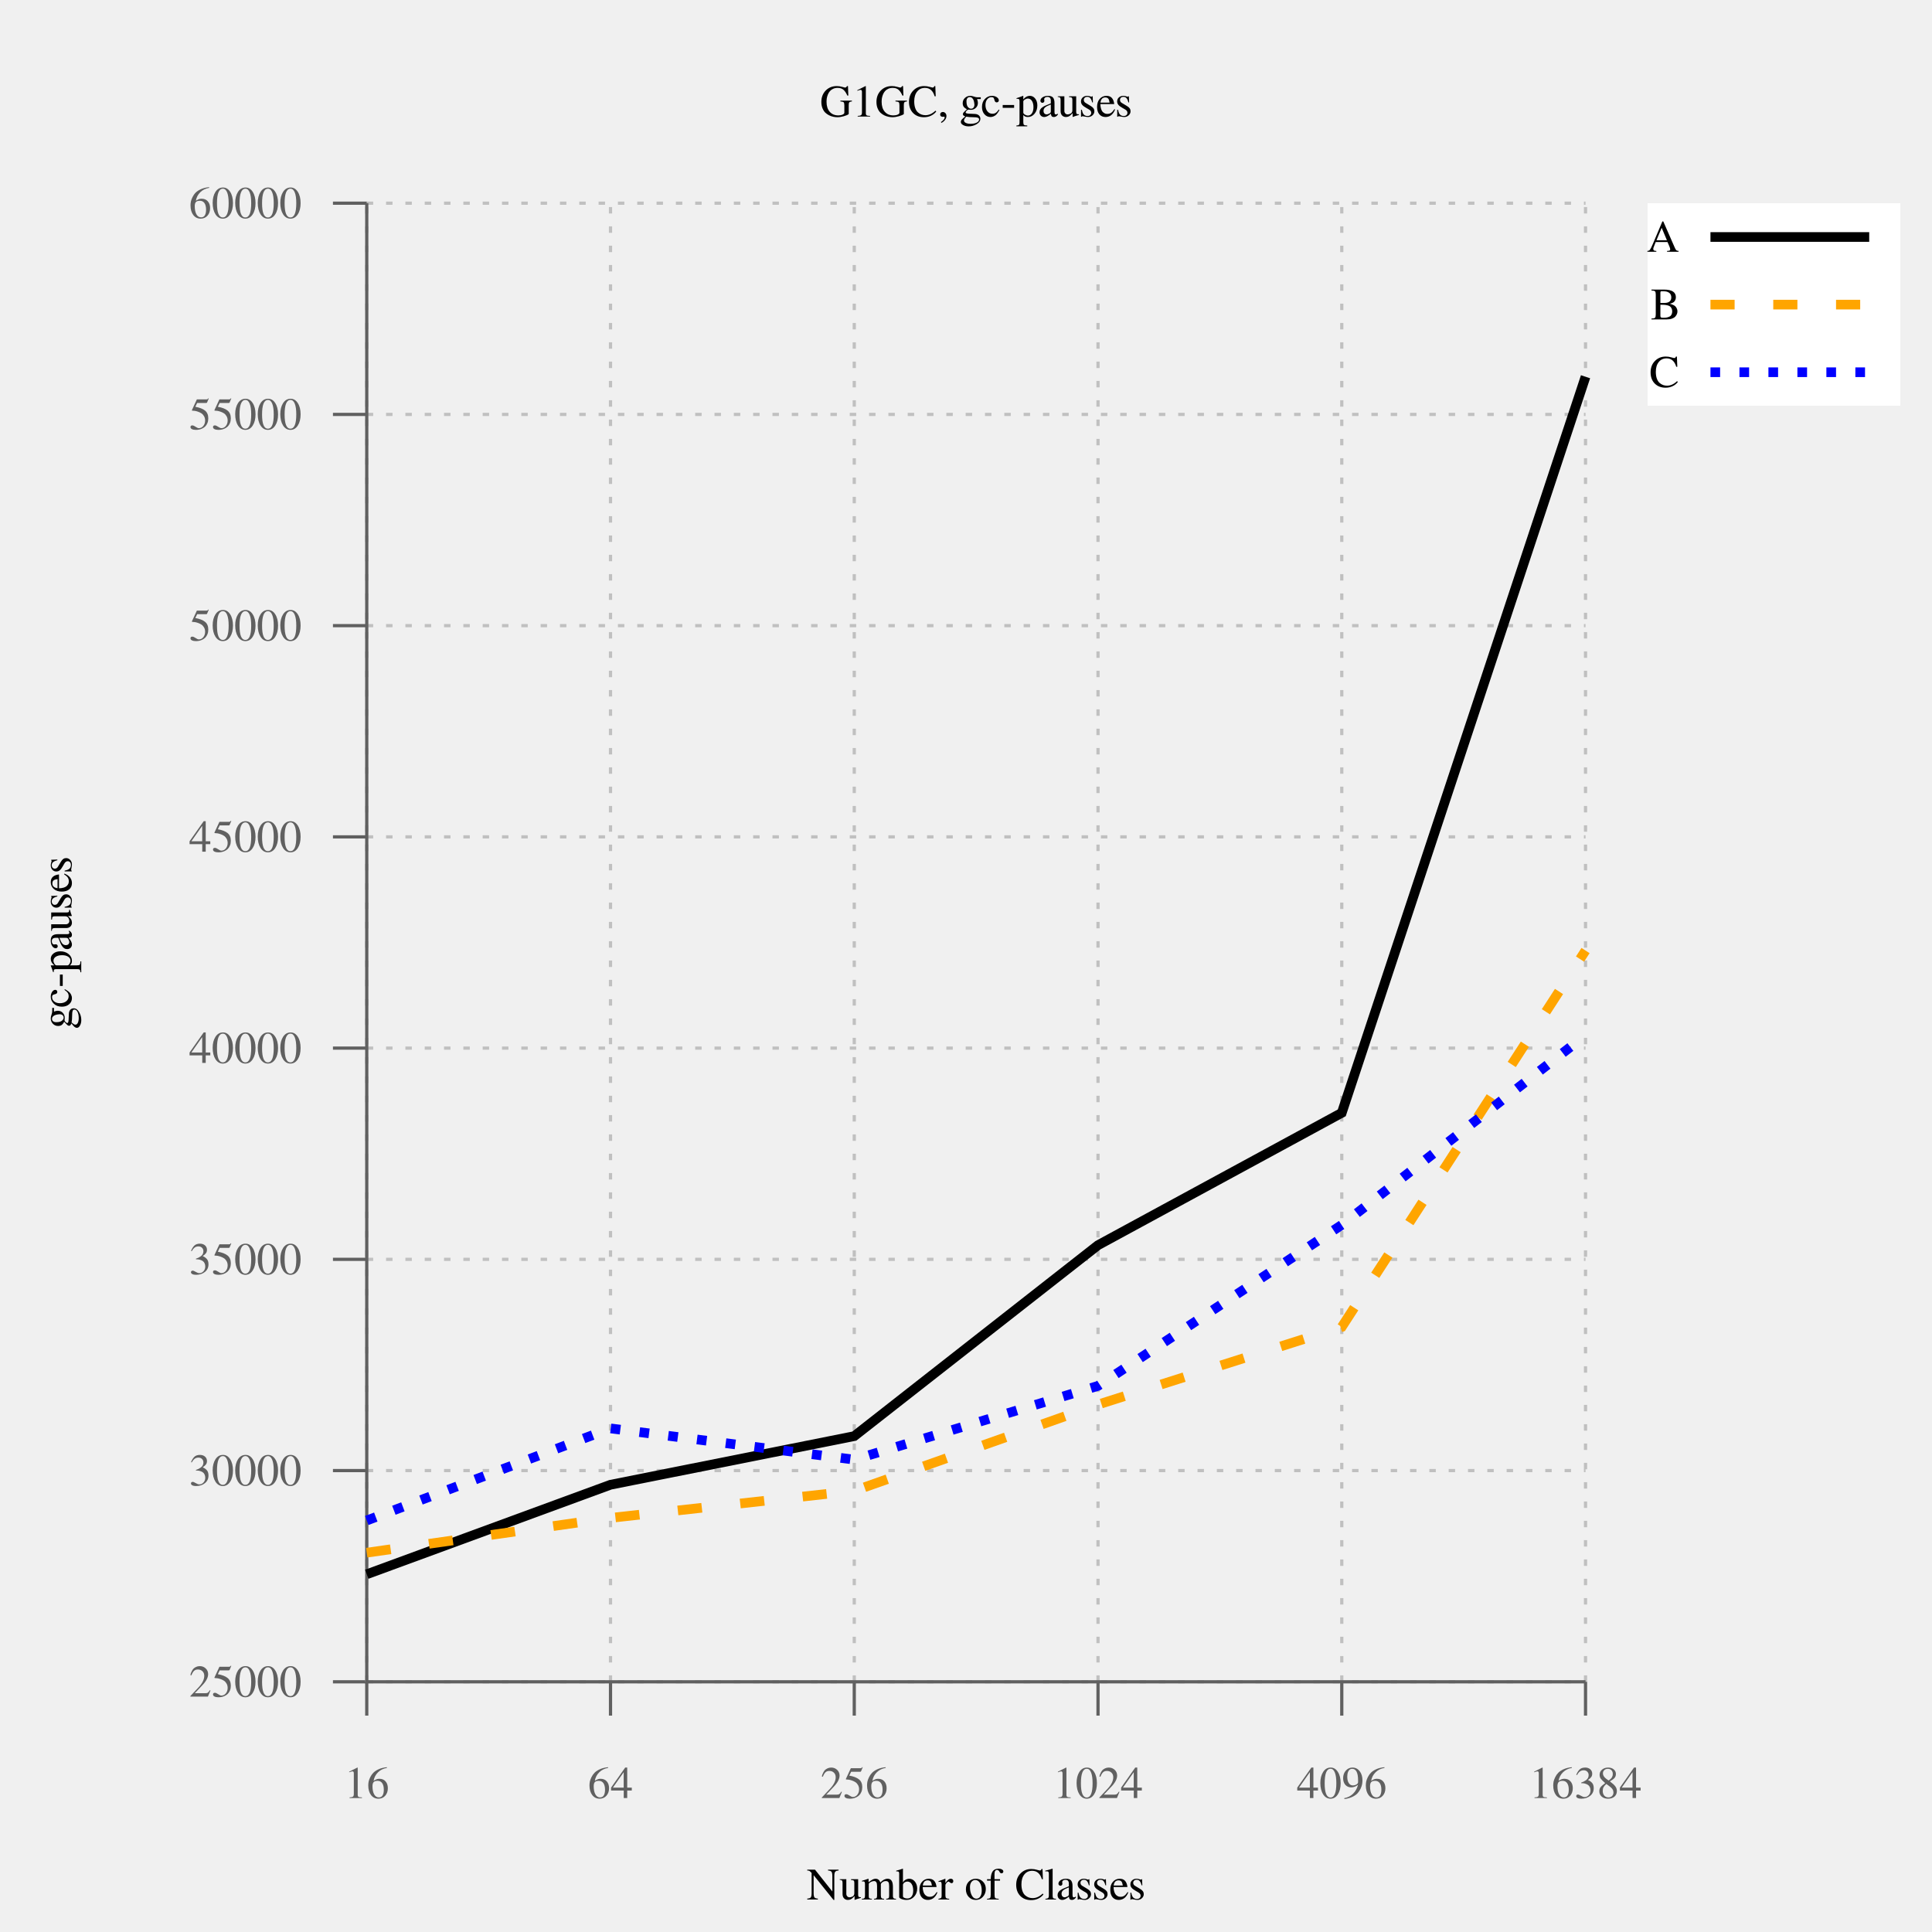
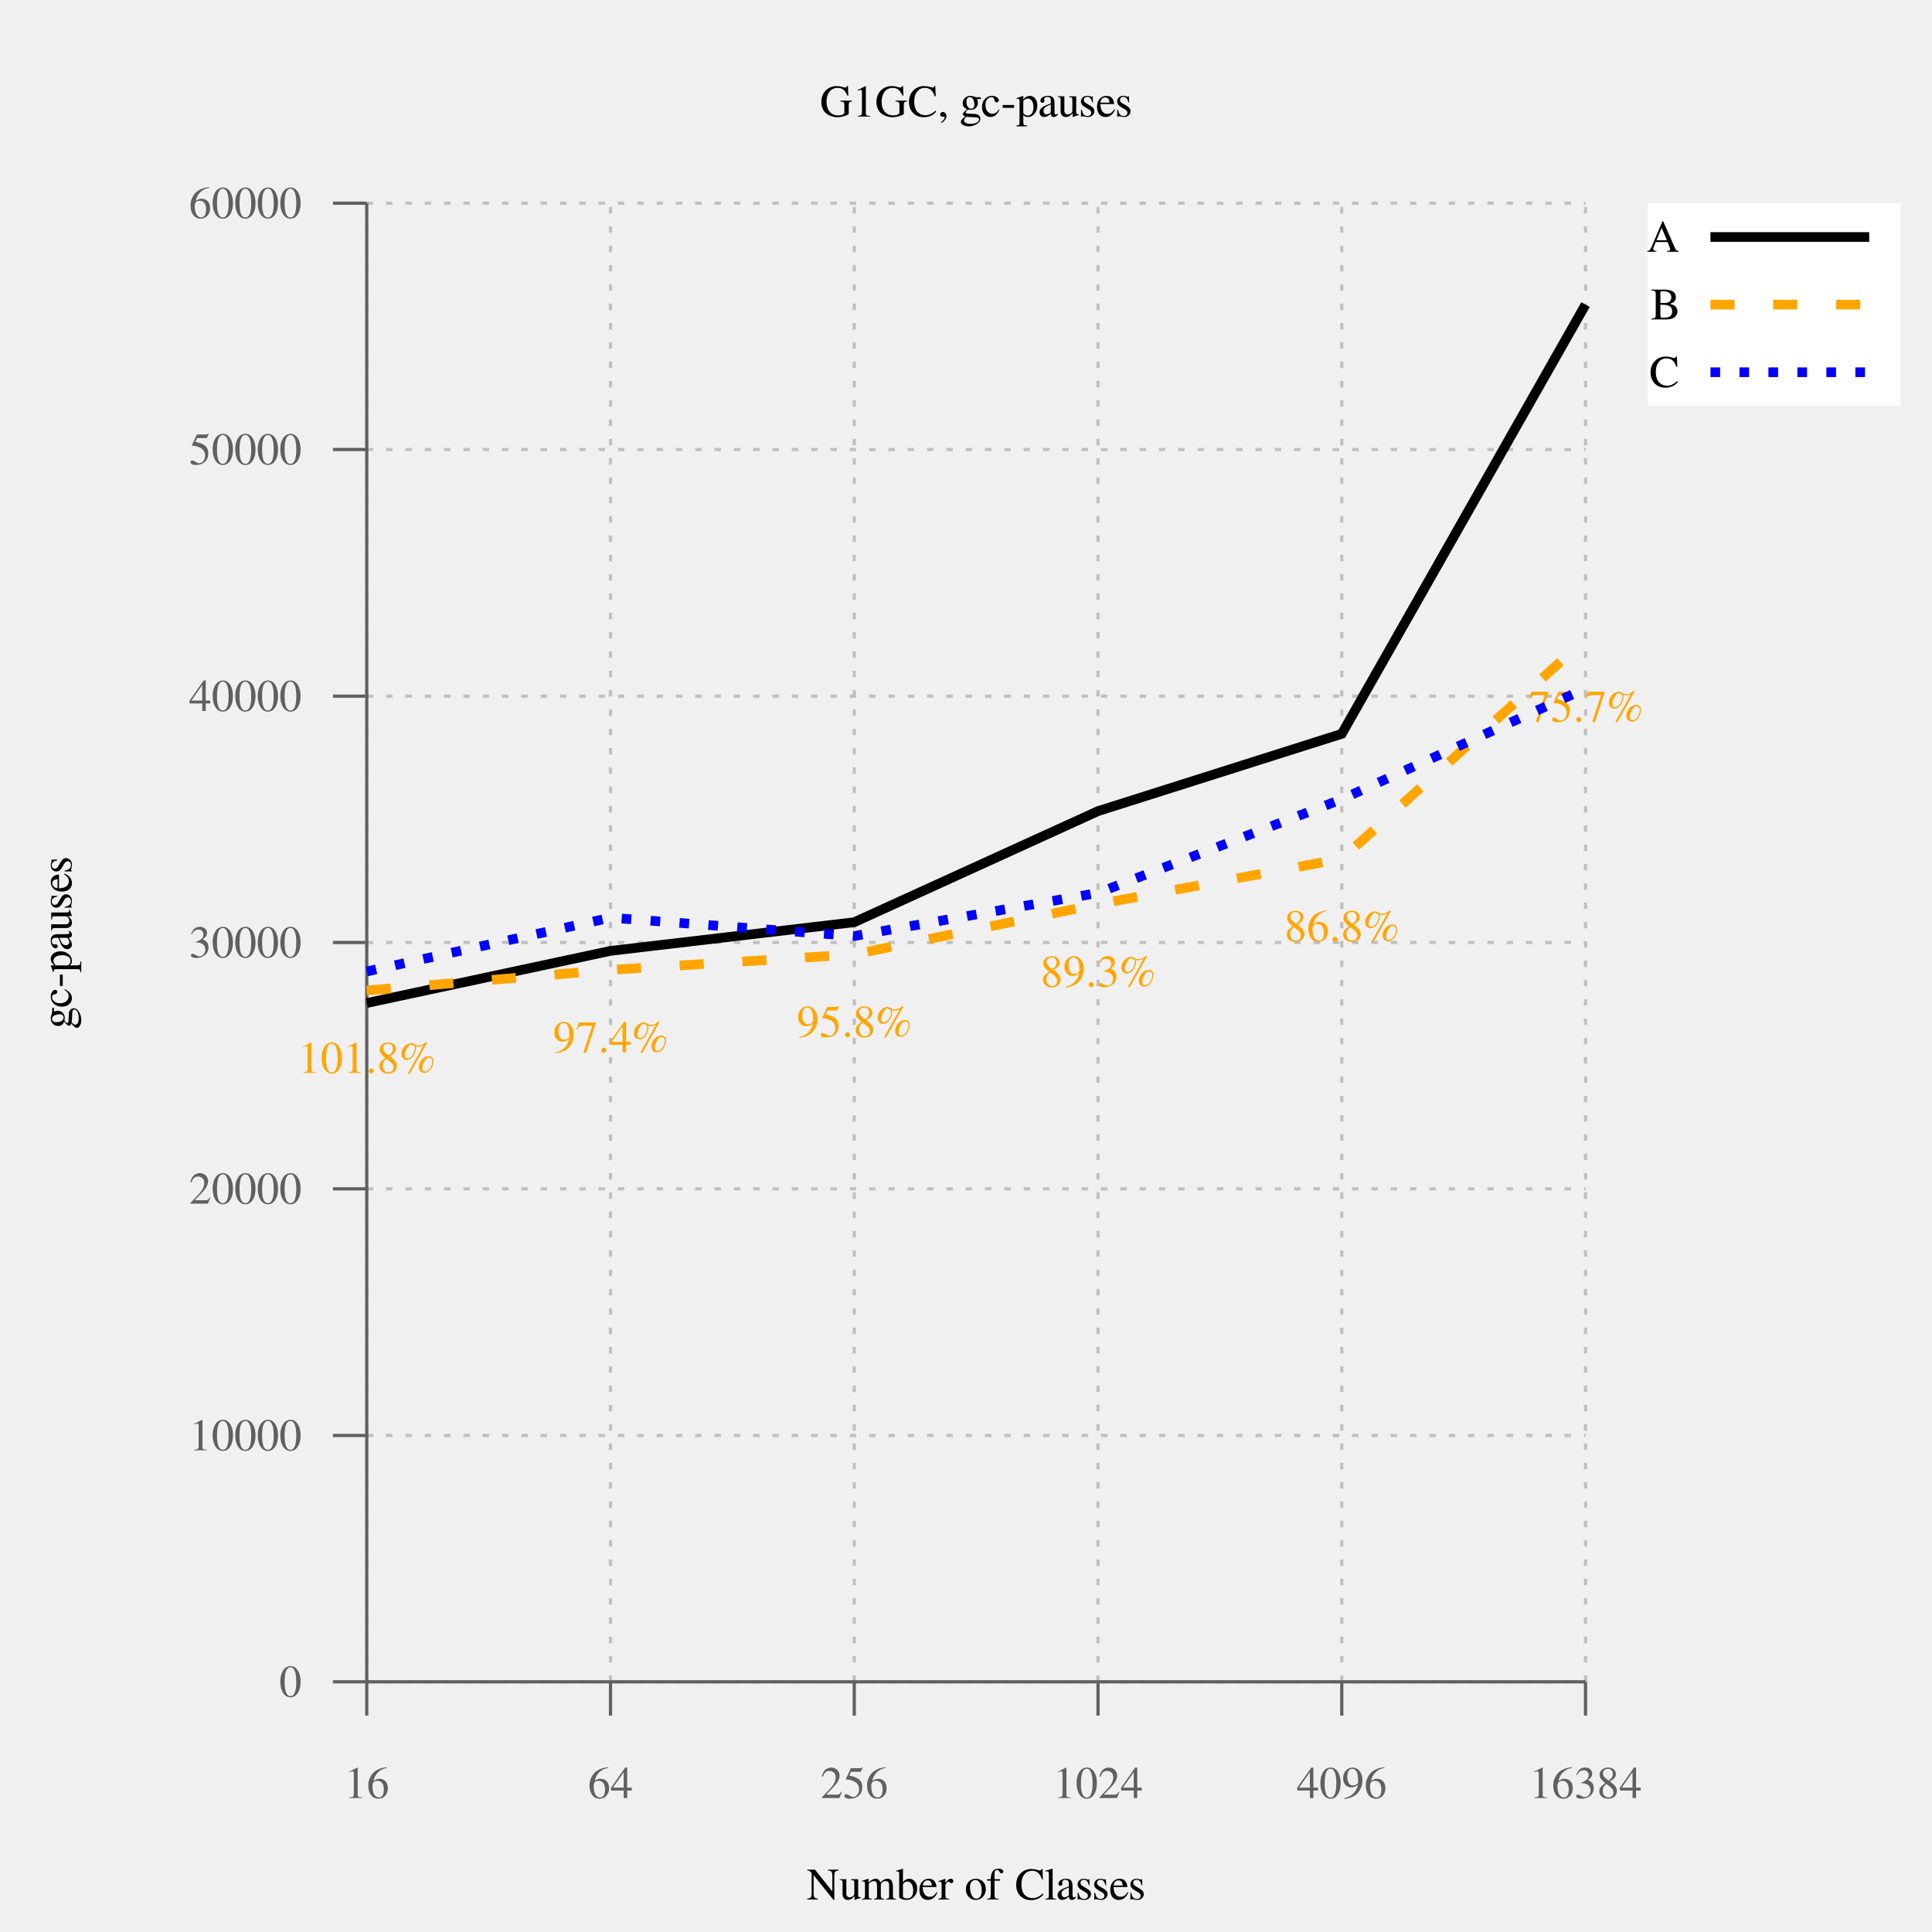
<svg xmlns="http://www.w3.org/2000/svg" xmlns:xlink="http://www.w3.org/1999/xlink" width="600" height="600" viewBox="0 0 600 600">
  <g id="gnuplot_canvas">
    <rect x="0" y="0" width="600" height="600" fill="none" />
    <defs>
      <circle id="gpDot" r="0.5" stroke-width="0.5" stroke="currentColor" />
      <path id="gpPt0" stroke-width="0.190" stroke="currentColor" d="M-1,0 h2 M0,-1 v2" />
      <path id="gpPt1" stroke-width="0.190" stroke="currentColor" d="M-1,-1 L1,1 M1,-1 L-1,1" />
      <path id="gpPt2" stroke-width="0.190" stroke="currentColor" d="M-1,0 L1,0 M0,-1 L0,1 M-1,-1 L1,1 M-1,1 L1,-1" />
      <rect id="gpPt3" stroke-width="0.190" stroke="currentColor" x="-1" y="-1" width="2" height="2" />
      <rect id="gpPt4" stroke-width="0.190" stroke="currentColor" fill="currentColor" x="-1" y="-1" width="2" height="2" />
      <circle id="gpPt5" stroke-width="0.190" stroke="currentColor" cx="0" cy="0" r="1" />
      <use xlink:href="#gpPt5" id="gpPt6" fill="currentColor" stroke="none" />
      <path id="gpPt7" stroke-width="0.190" stroke="currentColor" d="M0,-1.33 L-1.33,0.67 L1.33,0.67 z" />
      <use xlink:href="#gpPt7" id="gpPt8" fill="currentColor" stroke="none" />
      <use xlink:href="#gpPt7" id="gpPt9" stroke="currentColor" transform="rotate(180)" />
      <use xlink:href="#gpPt9" id="gpPt10" fill="currentColor" stroke="none" />
      <use xlink:href="#gpPt3" id="gpPt11" stroke="currentColor" transform="rotate(45)" />
      <use xlink:href="#gpPt11" id="gpPt12" fill="currentColor" stroke="none" />
      <path id="gpPt13" stroke-width="0.190" stroke="currentColor" d="M0,1.330 L1.265,0.411 L0.782,-1.067 L-0.782,-1.076 L-1.265,0.411 z" />
      <use xlink:href="#gpPt13" id="gpPt14" fill="currentColor" stroke="none" />
      <filter id="textbox" filterUnits="objectBoundingBox" x="0" y="0" height="1" width="1">
        <feFlood flood-color="white" flood-opacity="1" result="bgnd" />
        <feComposite in="SourceGraphic" in2="bgnd" operator="atop" />
      </filter>
      <filter id="greybox" filterUnits="objectBoundingBox" x="0" y="0" height="1" width="1">
        <feFlood flood-color="lightgrey" flood-opacity="1" result="grey" />
        <feComposite in="SourceGraphic" in2="grey" operator="atop" />
      </filter>
    </defs>
    <g fill="none" color="white" stroke="currentColor" stroke-width="1.00" stroke-linecap="butt" stroke-linejoin="miter">
</g>
    <g fill="none" color="black" stroke="currentColor" stroke-width="1.00" stroke-linecap="butt" stroke-linejoin="miter">
</g>
    <g fill="none" color="gray" stroke="currentColor" stroke-width="1.00" stroke-linecap="butt" stroke-linejoin="miter">
      <path stroke="rgb(192, 192, 192)" stroke-dasharray="2,4" class="gridline" d="M113.9,522.3 L492.4,522.3  " />
    </g>
    <g fill="none" color="black" stroke="currentColor" stroke-width="1.00" stroke-linecap="butt" stroke-linejoin="miter">
      <path stroke="rgb( 96,  96,  96)" d="M113.9,522.3 L103.4,522.3  " />
      <g transform="translate(93.7,526.9)" stroke="none" fill="rgb(96,96,96)" font-family="FreeSerif" font-size="14.00" text-anchor="end">
        <text>
-           <tspan font-family="FreeSerif"> 25000</tspan>
-         </text>
-       </g>
-     </g>
-     <g fill="none" color="black" stroke="currentColor" stroke-width="1.00" stroke-linecap="butt" stroke-linejoin="miter">
- </g>
-     <g fill="none" color="gray" stroke="currentColor" stroke-width="1.00" stroke-linecap="butt" stroke-linejoin="miter">
-       <path stroke="rgb(192, 192, 192)" stroke-dasharray="2,4" class="gridline" d="M113.9,456.7 L492.4,456.7  " />
-     </g>
-     <g fill="none" color="black" stroke="currentColor" stroke-width="1.00" stroke-linecap="butt" stroke-linejoin="miter">
-       <path stroke="rgb( 96,  96,  96)" d="M113.9,456.7 L103.4,456.7  " />
-       <g transform="translate(93.7,461.3)" stroke="none" fill="rgb(96,96,96)" font-family="FreeSerif" font-size="14.00" text-anchor="end">
+           <tspan font-family="FreeSerif"> 0</tspan>
+         </text>
+       </g>
+     </g>
+     <g fill="none" color="black" stroke="currentColor" stroke-width="1.00" stroke-linecap="butt" stroke-linejoin="miter">
+ </g>
+     <g fill="none" color="gray" stroke="currentColor" stroke-width="1.00" stroke-linecap="butt" stroke-linejoin="miter">
+       <path stroke="rgb(192, 192, 192)" stroke-dasharray="2,4" class="gridline" d="M113.9,445.8 L492.4,445.8  " />
+     </g>
+     <g fill="none" color="black" stroke="currentColor" stroke-width="1.00" stroke-linecap="butt" stroke-linejoin="miter">
+       <path stroke="rgb( 96,  96,  96)" d="M113.9,445.8 L103.4,445.8  " />
+       <g transform="translate(93.7,450.4)" stroke="none" fill="rgb(96,96,96)" font-family="FreeSerif" font-size="14.00" text-anchor="end">
+         <text>
+           <tspan font-family="FreeSerif"> 10000</tspan>
+         </text>
+       </g>
+     </g>
+     <g fill="none" color="black" stroke="currentColor" stroke-width="1.00" stroke-linecap="butt" stroke-linejoin="miter">
+ </g>
+     <g fill="none" color="gray" stroke="currentColor" stroke-width="1.00" stroke-linecap="butt" stroke-linejoin="miter">
+       <path stroke="rgb(192, 192, 192)" stroke-dasharray="2,4" class="gridline" d="M113.9,369.2 L492.4,369.2  " />
+     </g>
+     <g fill="none" color="black" stroke="currentColor" stroke-width="1.00" stroke-linecap="butt" stroke-linejoin="miter">
+       <path stroke="rgb( 96,  96,  96)" d="M113.9,369.2 L103.4,369.2  " />
+       <g transform="translate(93.7,373.8)" stroke="none" fill="rgb(96,96,96)" font-family="FreeSerif" font-size="14.00" text-anchor="end">
+         <text>
+           <tspan font-family="FreeSerif"> 20000</tspan>
+         </text>
+       </g>
+     </g>
+     <g fill="none" color="black" stroke="currentColor" stroke-width="1.00" stroke-linecap="butt" stroke-linejoin="miter">
+ </g>
+     <g fill="none" color="gray" stroke="currentColor" stroke-width="1.00" stroke-linecap="butt" stroke-linejoin="miter">
+       <path stroke="rgb(192, 192, 192)" stroke-dasharray="2,4" class="gridline" d="M113.9,292.7 L492.4,292.7  " />
+     </g>
+     <g fill="none" color="black" stroke="currentColor" stroke-width="1.00" stroke-linecap="butt" stroke-linejoin="miter">
+       <path stroke="rgb( 96,  96,  96)" d="M113.9,292.7 L103.4,292.7  " />
+       <g transform="translate(93.7,297.3)" stroke="none" fill="rgb(96,96,96)" font-family="FreeSerif" font-size="14.00" text-anchor="end">
        <text>
          <tspan font-family="FreeSerif"> 30000</tspan>
        </text>
      </g>
    </g>
    <g fill="none" color="black" stroke="currentColor" stroke-width="1.00" stroke-linecap="butt" stroke-linejoin="miter">
</g>
    <g fill="none" color="gray" stroke="currentColor" stroke-width="1.00" stroke-linecap="butt" stroke-linejoin="miter">
-       <path stroke="rgb(192, 192, 192)" stroke-dasharray="2,4" class="gridline" d="M113.9,391.1 L492.4,391.1  " />
-     </g>
-     <g fill="none" color="black" stroke="currentColor" stroke-width="1.00" stroke-linecap="butt" stroke-linejoin="miter">
-       <path stroke="rgb( 96,  96,  96)" d="M113.9,391.1 L103.4,391.1  " />
-       <g transform="translate(93.7,395.7)" stroke="none" fill="rgb(96,96,96)" font-family="FreeSerif" font-size="14.00" text-anchor="end">
-         <text>
-           <tspan font-family="FreeSerif"> 35000</tspan>
-         </text>
-       </g>
-     </g>
-     <g fill="none" color="black" stroke="currentColor" stroke-width="1.00" stroke-linecap="butt" stroke-linejoin="miter">
- </g>
-     <g fill="none" color="gray" stroke="currentColor" stroke-width="1.00" stroke-linecap="butt" stroke-linejoin="miter">
-       <path stroke="rgb(192, 192, 192)" stroke-dasharray="2,4" class="gridline" d="M113.9,325.5 L492.4,325.5  " />
-     </g>
-     <g fill="none" color="black" stroke="currentColor" stroke-width="1.00" stroke-linecap="butt" stroke-linejoin="miter">
-       <path stroke="rgb( 96,  96,  96)" d="M113.9,325.5 L103.4,325.5  " />
-       <g transform="translate(93.7,330.1)" stroke="none" fill="rgb(96,96,96)" font-family="FreeSerif" font-size="14.00" text-anchor="end">
+       <path stroke="rgb(192, 192, 192)" stroke-dasharray="2,4" class="gridline" d="M113.9,216.2 L492.4,216.2  " />
+     </g>
+     <g fill="none" color="black" stroke="currentColor" stroke-width="1.00" stroke-linecap="butt" stroke-linejoin="miter">
+       <path stroke="rgb( 96,  96,  96)" d="M113.9,216.2 L103.4,216.2  " />
+       <g transform="translate(93.7,220.8)" stroke="none" fill="rgb(96,96,96)" font-family="FreeSerif" font-size="14.00" text-anchor="end">
        <text>
          <tspan font-family="FreeSerif"> 40000</tspan>
        </text>
      </g>
    </g>
    <g fill="none" color="black" stroke="currentColor" stroke-width="1.00" stroke-linecap="butt" stroke-linejoin="miter">
</g>
    <g fill="none" color="gray" stroke="currentColor" stroke-width="1.00" stroke-linecap="butt" stroke-linejoin="miter">
-       <path stroke="rgb(192, 192, 192)" stroke-dasharray="2,4" class="gridline" d="M113.9,259.9 L492.4,259.9  " />
-     </g>
-     <g fill="none" color="black" stroke="currentColor" stroke-width="1.00" stroke-linecap="butt" stroke-linejoin="miter">
-       <path stroke="rgb( 96,  96,  96)" d="M113.9,259.9 L103.4,259.9  " />
-       <g transform="translate(93.7,264.5)" stroke="none" fill="rgb(96,96,96)" font-family="FreeSerif" font-size="14.00" text-anchor="end">
-         <text>
-           <tspan font-family="FreeSerif"> 45000</tspan>
-         </text>
-       </g>
-     </g>
-     <g fill="none" color="black" stroke="currentColor" stroke-width="1.00" stroke-linecap="butt" stroke-linejoin="miter">
- </g>
-     <g fill="none" color="gray" stroke="currentColor" stroke-width="1.00" stroke-linecap="butt" stroke-linejoin="miter">
-       <path stroke="rgb(192, 192, 192)" stroke-dasharray="2,4" class="gridline" d="M113.9,194.3 L492.4,194.3  " />
-     </g>
-     <g fill="none" color="black" stroke="currentColor" stroke-width="1.00" stroke-linecap="butt" stroke-linejoin="miter">
-       <path stroke="rgb( 96,  96,  96)" d="M113.9,194.3 L103.4,194.3  " />
-       <g transform="translate(93.7,198.9)" stroke="none" fill="rgb(96,96,96)" font-family="FreeSerif" font-size="14.00" text-anchor="end">
+       <path stroke="rgb(192, 192, 192)" stroke-dasharray="2,4" class="gridline" d="M113.9,139.6 L492.4,139.6  " />
+     </g>
+     <g fill="none" color="black" stroke="currentColor" stroke-width="1.00" stroke-linecap="butt" stroke-linejoin="miter">
+       <path stroke="rgb( 96,  96,  96)" d="M113.9,139.6 L103.4,139.6  " />
+       <g transform="translate(93.7,144.2)" stroke="none" fill="rgb(96,96,96)" font-family="FreeSerif" font-size="14.00" text-anchor="end">
        <text>
          <tspan font-family="FreeSerif"> 50000</tspan>
-         </text>
-       </g>
-     </g>
-     <g fill="none" color="black" stroke="currentColor" stroke-width="1.00" stroke-linecap="butt" stroke-linejoin="miter">
- </g>
-     <g fill="none" color="gray" stroke="currentColor" stroke-width="1.00" stroke-linecap="butt" stroke-linejoin="miter">
-       <path stroke="rgb(192, 192, 192)" stroke-dasharray="2,4" class="gridline" d="M113.9,128.7 L492.4,128.7  " />
-     </g>
-     <g fill="none" color="black" stroke="currentColor" stroke-width="1.00" stroke-linecap="butt" stroke-linejoin="miter">
-       <path stroke="rgb( 96,  96,  96)" d="M113.9,128.7 L103.4,128.7  " />
-       <g transform="translate(93.7,133.3)" stroke="none" fill="rgb(96,96,96)" font-family="FreeSerif" font-size="14.00" text-anchor="end">
-         <text>
-           <tspan font-family="FreeSerif"> 55000</tspan>
        </text>
      </g>
    </g>
    <g fill="none" color="black" stroke="currentColor" stroke-width="1.00" stroke-linecap="butt" stroke-linejoin="miter">
</g>
    <g fill="none" color="gray" stroke="currentColor" stroke-width="1.00" stroke-linecap="butt" stroke-linejoin="miter">
      <path stroke="rgb(192, 192, 192)" stroke-dasharray="2,4" class="gridline" d="M113.9,63.1 L492.4,63.1  " />
    </g>
    <g fill="none" color="black" stroke="currentColor" stroke-width="1.00" stroke-linecap="butt" stroke-linejoin="miter">
      <path stroke="rgb( 96,  96,  96)" d="M113.9,63.1 L103.4,63.1  " />
      <g transform="translate(93.7,67.7)" stroke="none" fill="rgb(96,96,96)" font-family="FreeSerif" font-size="14.00" text-anchor="end">
        <text>
          <tspan font-family="FreeSerif"> 60000</tspan>
        </text>
      </g>
    </g>
    <g fill="none" color="black" stroke="currentColor" stroke-width="1.00" stroke-linecap="butt" stroke-linejoin="miter">
</g>
    <g fill="none" color="gray" stroke="currentColor" stroke-width="1.00" stroke-linecap="butt" stroke-linejoin="miter">
      <path stroke="rgb(192, 192, 192)" stroke-dasharray="2,4" class="gridline" d="M113.9,522.3 L113.9,63.1  " />
    </g>
    <g fill="none" color="black" stroke="currentColor" stroke-width="1.00" stroke-linecap="butt" stroke-linejoin="miter">
      <path stroke="rgb( 96,  96,  96)" d="M113.9,522.3 L113.9,532.8  " />
      <g transform="translate(113.9,558.4)" stroke="none" fill="rgb(96,96,96)" font-family="FreeSerif" font-size="14.00" text-anchor="middle">
        <text>
          <tspan font-family="FreeSerif">16</tspan>
        </text>
      </g>
    </g>
    <g fill="none" color="black" stroke="currentColor" stroke-width="1.00" stroke-linecap="butt" stroke-linejoin="miter">
</g>
    <g fill="none" color="gray" stroke="currentColor" stroke-width="1.00" stroke-linecap="butt" stroke-linejoin="miter">
      <path stroke="rgb(192, 192, 192)" stroke-dasharray="2,4" class="gridline" d="M189.6,522.3 L189.6,63.1  " />
    </g>
    <g fill="none" color="black" stroke="currentColor" stroke-width="1.00" stroke-linecap="butt" stroke-linejoin="miter">
      <path stroke="rgb( 96,  96,  96)" d="M189.6,522.3 L189.6,532.8  " />
      <g transform="translate(189.6,558.4)" stroke="none" fill="rgb(96,96,96)" font-family="FreeSerif" font-size="14.00" text-anchor="middle">
        <text>
          <tspan font-family="FreeSerif">64</tspan>
        </text>
      </g>
    </g>
    <g fill="none" color="black" stroke="currentColor" stroke-width="1.00" stroke-linecap="butt" stroke-linejoin="miter">
</g>
    <g fill="none" color="gray" stroke="currentColor" stroke-width="1.00" stroke-linecap="butt" stroke-linejoin="miter">
      <path stroke="rgb(192, 192, 192)" stroke-dasharray="2,4" class="gridline" d="M265.3,522.3 L265.3,63.1  " />
    </g>
    <g fill="none" color="black" stroke="currentColor" stroke-width="1.00" stroke-linecap="butt" stroke-linejoin="miter">
      <path stroke="rgb( 96,  96,  96)" d="M265.3,522.3 L265.3,532.8  " />
      <g transform="translate(265.3,558.4)" stroke="none" fill="rgb(96,96,96)" font-family="FreeSerif" font-size="14.00" text-anchor="middle">
        <text>
          <tspan font-family="FreeSerif">256</tspan>
        </text>
      </g>
    </g>
    <g fill="none" color="black" stroke="currentColor" stroke-width="1.00" stroke-linecap="butt" stroke-linejoin="miter">
</g>
    <g fill="none" color="gray" stroke="currentColor" stroke-width="1.00" stroke-linecap="butt" stroke-linejoin="miter">
      <path stroke="rgb(192, 192, 192)" stroke-dasharray="2,4" class="gridline" d="M341.0,522.3 L341.0,63.1  " />
    </g>
    <g fill="none" color="black" stroke="currentColor" stroke-width="1.00" stroke-linecap="butt" stroke-linejoin="miter">
      <path stroke="rgb( 96,  96,  96)" d="M341.0,522.3 L341.0,532.8  " />
      <g transform="translate(341.0,558.4)" stroke="none" fill="rgb(96,96,96)" font-family="FreeSerif" font-size="14.00" text-anchor="middle">
        <text>
          <tspan font-family="FreeSerif">1024</tspan>
        </text>
      </g>
    </g>
    <g fill="none" color="black" stroke="currentColor" stroke-width="1.00" stroke-linecap="butt" stroke-linejoin="miter">
</g>
    <g fill="none" color="gray" stroke="currentColor" stroke-width="1.00" stroke-linecap="butt" stroke-linejoin="miter">
      <path stroke="rgb(192, 192, 192)" stroke-dasharray="2,4" class="gridline" d="M416.7,522.3 L416.7,63.1  " />
    </g>
    <g fill="none" color="black" stroke="currentColor" stroke-width="1.00" stroke-linecap="butt" stroke-linejoin="miter">
      <path stroke="rgb( 96,  96,  96)" d="M416.7,522.3 L416.7,532.8  " />
      <g transform="translate(416.7,558.4)" stroke="none" fill="rgb(96,96,96)" font-family="FreeSerif" font-size="14.00" text-anchor="middle">
        <text>
          <tspan font-family="FreeSerif">4096</tspan>
        </text>
      </g>
    </g>
    <g fill="none" color="black" stroke="currentColor" stroke-width="1.00" stroke-linecap="butt" stroke-linejoin="miter">
</g>
    <g fill="none" color="gray" stroke="currentColor" stroke-width="1.00" stroke-linecap="butt" stroke-linejoin="miter">
      <path stroke="rgb(192, 192, 192)" stroke-dasharray="2,4" class="gridline" d="M492.4,522.3 L492.4,63.1  " />
    </g>
    <g fill="none" color="black" stroke="currentColor" stroke-width="1.00" stroke-linecap="butt" stroke-linejoin="miter">
      <path stroke="rgb( 96,  96,  96)" d="M492.4,522.3 L492.4,532.8  " />
      <g transform="translate(492.4,558.4)" stroke="none" fill="rgb(96,96,96)" font-family="FreeSerif" font-size="14.00" text-anchor="middle">
        <text>
          <tspan font-family="FreeSerif">16384</tspan>
        </text>
      </g>
    </g>
    <g fill="none" color="black" stroke="currentColor" stroke-width="1.00" stroke-linecap="butt" stroke-linejoin="miter">
</g>
    <g fill="none" color="black" stroke="currentColor" stroke-width="1.00" stroke-linecap="butt" stroke-linejoin="miter">
      <path stroke="rgb( 96,  96,  96)" d="M113.9,63.1 L113.9,522.3 L492.4,522.3 M492.4,63.1 M113.9,63.1  " />
    </g>
    <g fill="none" color="black" stroke="currentColor" stroke-width="1.00" stroke-linecap="butt" stroke-linejoin="miter">
      <g transform="translate(22.2,292.7) rotate(270)" stroke="none" fill="black" font-family="FreeSerif" font-size="14.00" text-anchor="middle">
        <text>
          <tspan font-family="FreeSerif">gc-pauses</tspan>
        </text>
      </g>
    </g>
    <g fill="none" color="black" stroke="currentColor" stroke-width="1.00" stroke-linecap="butt" stroke-linejoin="miter">
      <g transform="translate(303.1,589.9)" stroke="none" fill="black" font-family="FreeSerif" font-size="14.00" text-anchor="middle">
        <text>
          <tspan font-family="FreeSerif">Number of Classes</tspan>
        </text>
      </g>
    </g>
    <g fill="none" color="black" stroke="currentColor" stroke-width="1.00" stroke-linecap="butt" stroke-linejoin="miter">
      <g transform="translate(303.1,36.2)" stroke="none" fill="black" font-family="FreeSerif" font-size="14.00" text-anchor="middle">
        <text>
          <tspan font-family="FreeSerif">G1GC, gc-pauses</tspan>
        </text>
      </g>
    </g>
    <g fill="none" color="black" stroke="currentColor" stroke-width="1.00" stroke-linecap="butt" stroke-linejoin="miter">
</g>
    <g id="gnuplot_plot_1">
      <g fill="none" color="white" stroke="currentColor" stroke-width="3.00" stroke-linecap="butt" stroke-linejoin="miter">
</g>
      <g fill="none" color="black" stroke="currentColor" stroke-width="3.00" stroke-linecap="butt" stroke-linejoin="miter">
-         <path stroke="rgb(  0,   0,   0)" d="M113.9,488.9 L189.6,461.1 L265.3,446.0 L341.0,386.7 L416.7,345.6 L492.4,117.0  " />
+         <path stroke="rgb(  0,   0,   0)" d="M113.9,311.5 L189.6,295.3 L265.3,286.4 L341.0,251.9 L416.7,227.9 L492.4,94.6  " />
      </g>
    </g>
    <g id="gnuplot_plot_2">
      <g fill="none" color="black" stroke="currentColor" stroke-width="3.00" stroke-linecap="butt" stroke-linejoin="miter">
-         <path stroke="rgb(255, 165,   0)" stroke-dasharray="7.5,12.0" d="M113.9,482.2 L189.6,471.4 L265.3,463.0 L341.0,436.2 L416.7,412.1 L492.4,295.2  " />
+         <path stroke="rgb(255, 165,   0)" stroke-dasharray="7.5,12.0" d="M113.9,307.6 L189.6,301.2 L265.3,296.4 L341.0,280.8 L416.7,266.7 L492.4,198.5  " />
      </g>
    </g>
    <g id="gnuplot_plot_3">
-       <g fill="none" color="black" stroke="currentColor" stroke-width="3.00" stroke-linecap="butt" stroke-linejoin="miter">
-         <path stroke="rgb(  0,   0, 255)" stroke-dasharray="3.0,6.0" d="M113.9,472.2 L189.6,443.6 L265.3,453.3 L341.0,430.4 L416.7,380.4 L492.4,321.5  " />
+       <g fill="none" color="white" stroke="rgb(255, 165,   0)" stroke-width="1.00" stroke-linecap="butt" stroke-linejoin="miter">
+ </g>
+       <g fill="none" color="black" stroke="currentColor" stroke-width="1.00" stroke-linecap="butt" stroke-linejoin="miter">
+         <g transform="translate(113.9,333.2)" stroke="none" fill="rgb(255,165,0)" font-family="FreeSerif" font-size="14.00" text-anchor="middle">
+           <text>
+             <tspan font-family="FreeSerif">101.8%</tspan>
+           </text>
+         </g>
+         <g transform="translate(189.6,326.8)" stroke="none" fill="rgb(255,165,0)" font-family="FreeSerif" font-size="14.00" text-anchor="middle">
+           <text>
+             <tspan font-family="FreeSerif">97.4%</tspan>
+           </text>
+         </g>
+         <g transform="translate(265.3,322.0)" stroke="none" fill="rgb(255,165,0)" font-family="FreeSerif" font-size="14.00" text-anchor="middle">
+           <text>
+             <tspan font-family="FreeSerif">95.8%</tspan>
+           </text>
+         </g>
+         <g transform="translate(341.0,306.4)" stroke="none" fill="rgb(255,165,0)" font-family="FreeSerif" font-size="14.00" text-anchor="middle">
+           <text>
+             <tspan font-family="FreeSerif">89.3%</tspan>
+           </text>
+         </g>
+         <g transform="translate(416.7,292.3)" stroke="none" fill="rgb(255,165,0)" font-family="FreeSerif" font-size="14.00" text-anchor="middle">
+           <text>
+             <tspan font-family="FreeSerif">86.8%</tspan>
+           </text>
+         </g>
+         <g transform="translate(492.4,224.1)" stroke="none" fill="rgb(255,165,0)" font-family="FreeSerif" font-size="14.00" text-anchor="middle">
+           <text>
+             <tspan font-family="FreeSerif">75.7%</tspan>
+           </text>
+         </g>
+       </g>
+     </g>
+     <g id="gnuplot_plot_4">
+       <g fill="none" color="white" stroke="rgb(255, 165,   0)" stroke-width="3.00" stroke-linecap="butt" stroke-linejoin="miter">
+ </g>
+       <g fill="none" color="black" stroke="currentColor" stroke-width="3.00" stroke-linecap="butt" stroke-linejoin="miter">
+         <path stroke="rgb(  0,   0, 255)" stroke-dasharray="3.0,6.0" d="M113.9,301.7 L189.6,285.0 L265.3,290.7 L341.0,277.3 L416.7,248.2 L492.4,213.8  " />
      </g>
    </g>
    <g stroke="none" shape-rendering="crispEdges">
      <polygon fill="white" points="511.8,126.1 590.2,126.1 590.2,63.1 511.8,63.1 " />
    </g>
    <g id="gnuplot_plot_1">
      <g fill="none" color="black" stroke="currentColor" stroke-width="3.00" stroke-linecap="butt" stroke-linejoin="miter">
        <g transform="translate(521.5,78.2)" stroke="none" fill="black" font-family="FreeSerif" font-size="14.00" text-anchor="end">
          <text>
            <tspan font-family="FreeSerif">A</tspan>
          </text>
        </g>
      </g>
      <g fill="none" color="black" stroke="currentColor" stroke-width="3.00" stroke-linecap="butt" stroke-linejoin="miter">
        <path stroke="rgb(  0,   0,   0)" d="M531.2,73.6 L580.5,73.6  " />
      </g>
    </g>
    <g id="gnuplot_plot_2">
      <g fill="none" color="black" stroke="currentColor" stroke-width="3.00" stroke-linecap="butt" stroke-linejoin="miter">
        <g transform="translate(521.5,99.2)" stroke="none" fill="black" font-family="FreeSerif" font-size="14.00" text-anchor="end">
          <text>
            <tspan font-family="FreeSerif">B</tspan>
          </text>
        </g>
      </g>
      <g fill="none" color="black" stroke="currentColor" stroke-width="3.00" stroke-linecap="butt" stroke-linejoin="miter">
        <path stroke="rgb(255, 165,   0)" stroke-dasharray="7.5,12.0" d="M531.2,94.6 L580.5,94.6  " />
      </g>
    </g>
    <g id="gnuplot_plot_3">
+       <g fill="none" color="white" stroke="rgb(255, 165,   0)" stroke-width="1.00" stroke-linecap="butt" stroke-linejoin="miter">
+ </g>
+       <g fill="none" color="black" stroke="currentColor" stroke-width="1.00" stroke-linecap="butt" stroke-linejoin="miter">
+ </g>
+     </g>
+     <g id="gnuplot_plot_4">
+       <g fill="none" color="white" stroke="rgb(255, 165,   0)" stroke-width="3.00" stroke-linecap="butt" stroke-linejoin="miter">
+ </g>
      <g fill="none" color="black" stroke="currentColor" stroke-width="3.00" stroke-linecap="butt" stroke-linejoin="miter">
        <g transform="translate(521.5,120.2)" stroke="none" fill="black" font-family="FreeSerif" font-size="14.00" text-anchor="end">
          <text>
            <tspan font-family="FreeSerif">C</tspan>
          </text>
        </g>
      </g>
      <g fill="none" color="black" stroke="currentColor" stroke-width="3.00" stroke-linecap="butt" stroke-linejoin="miter">
        <path stroke="rgb(  0,   0, 255)" stroke-dasharray="3.0,6.0" d="M531.2,115.6 L580.5,115.6  " />
      </g>
    </g>
    <g fill="none" color="white" stroke="rgb(  0,   0, 255)" stroke-width="2.00" stroke-linecap="butt" stroke-linejoin="miter">
</g>
    <g fill="none" color="black" stroke="currentColor" stroke-width="2.00" stroke-linecap="butt" stroke-linejoin="miter">
</g>
    <g fill="none" color="black" stroke="black" stroke-width="1.00" stroke-linecap="butt" stroke-linejoin="miter">
</g>
    <g fill="none" color="black" stroke="currentColor" stroke-width="1.00" stroke-linecap="butt" stroke-linejoin="miter">
</g>
  </g>
</svg>
